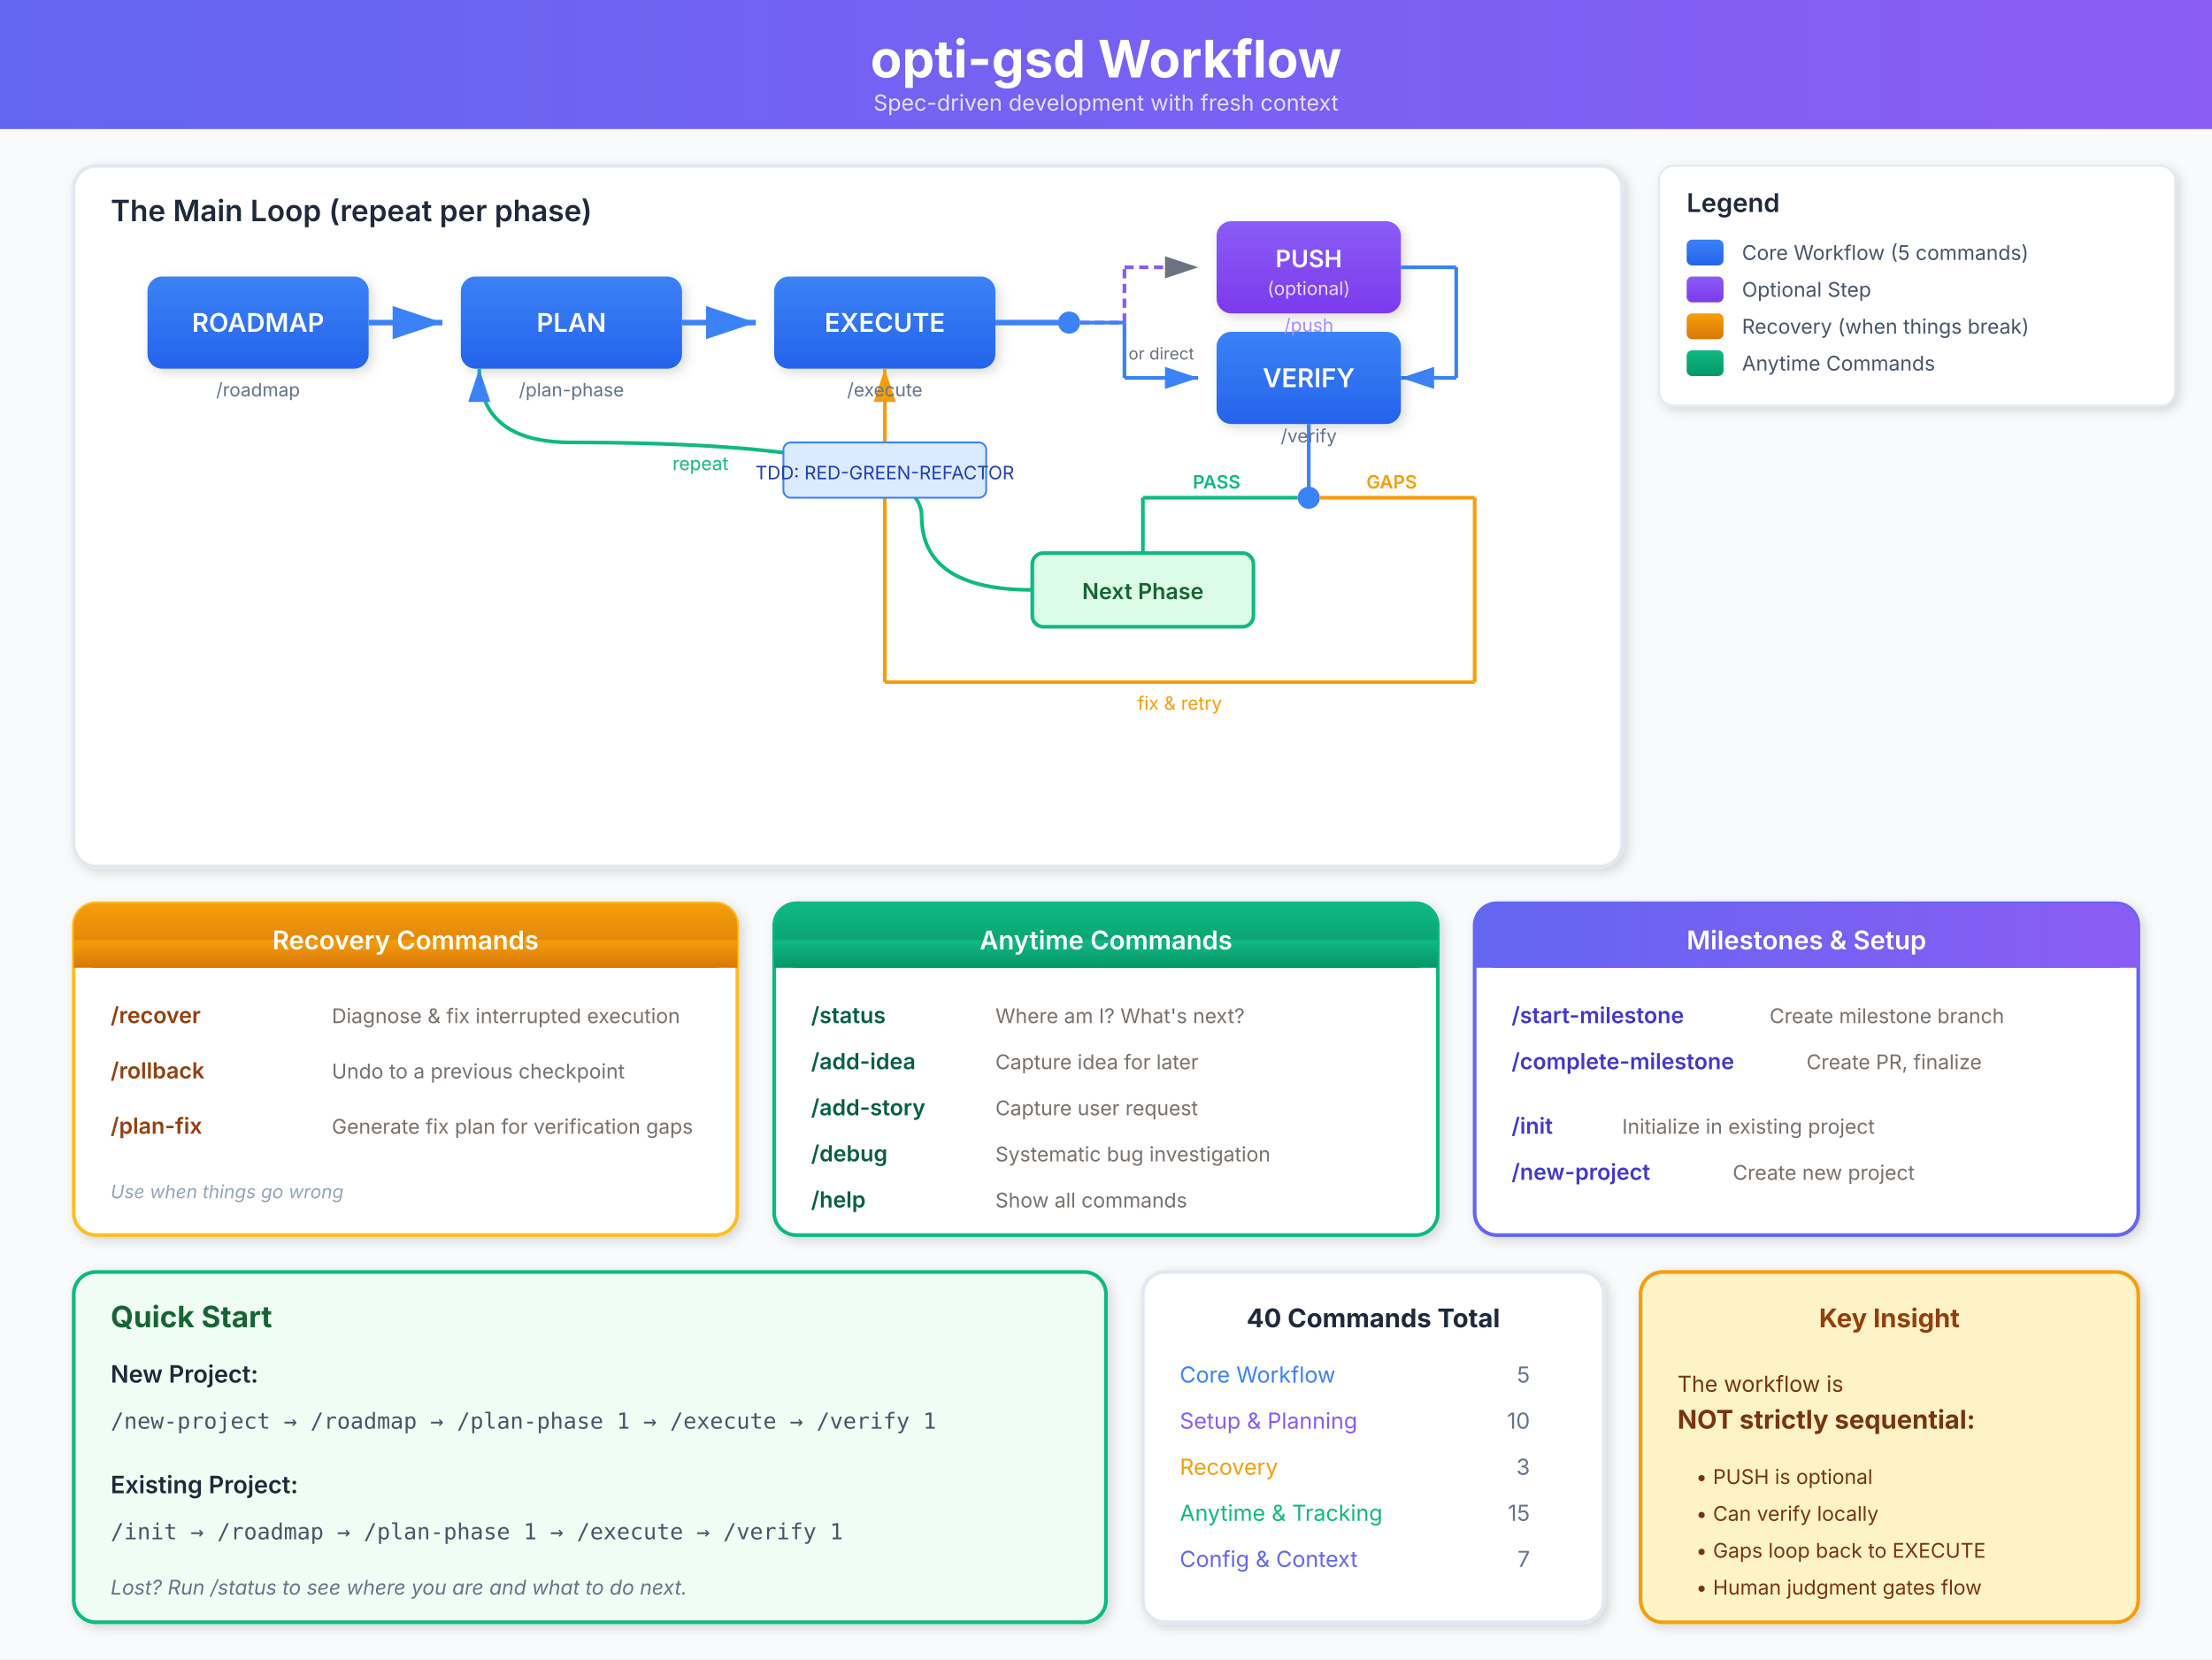
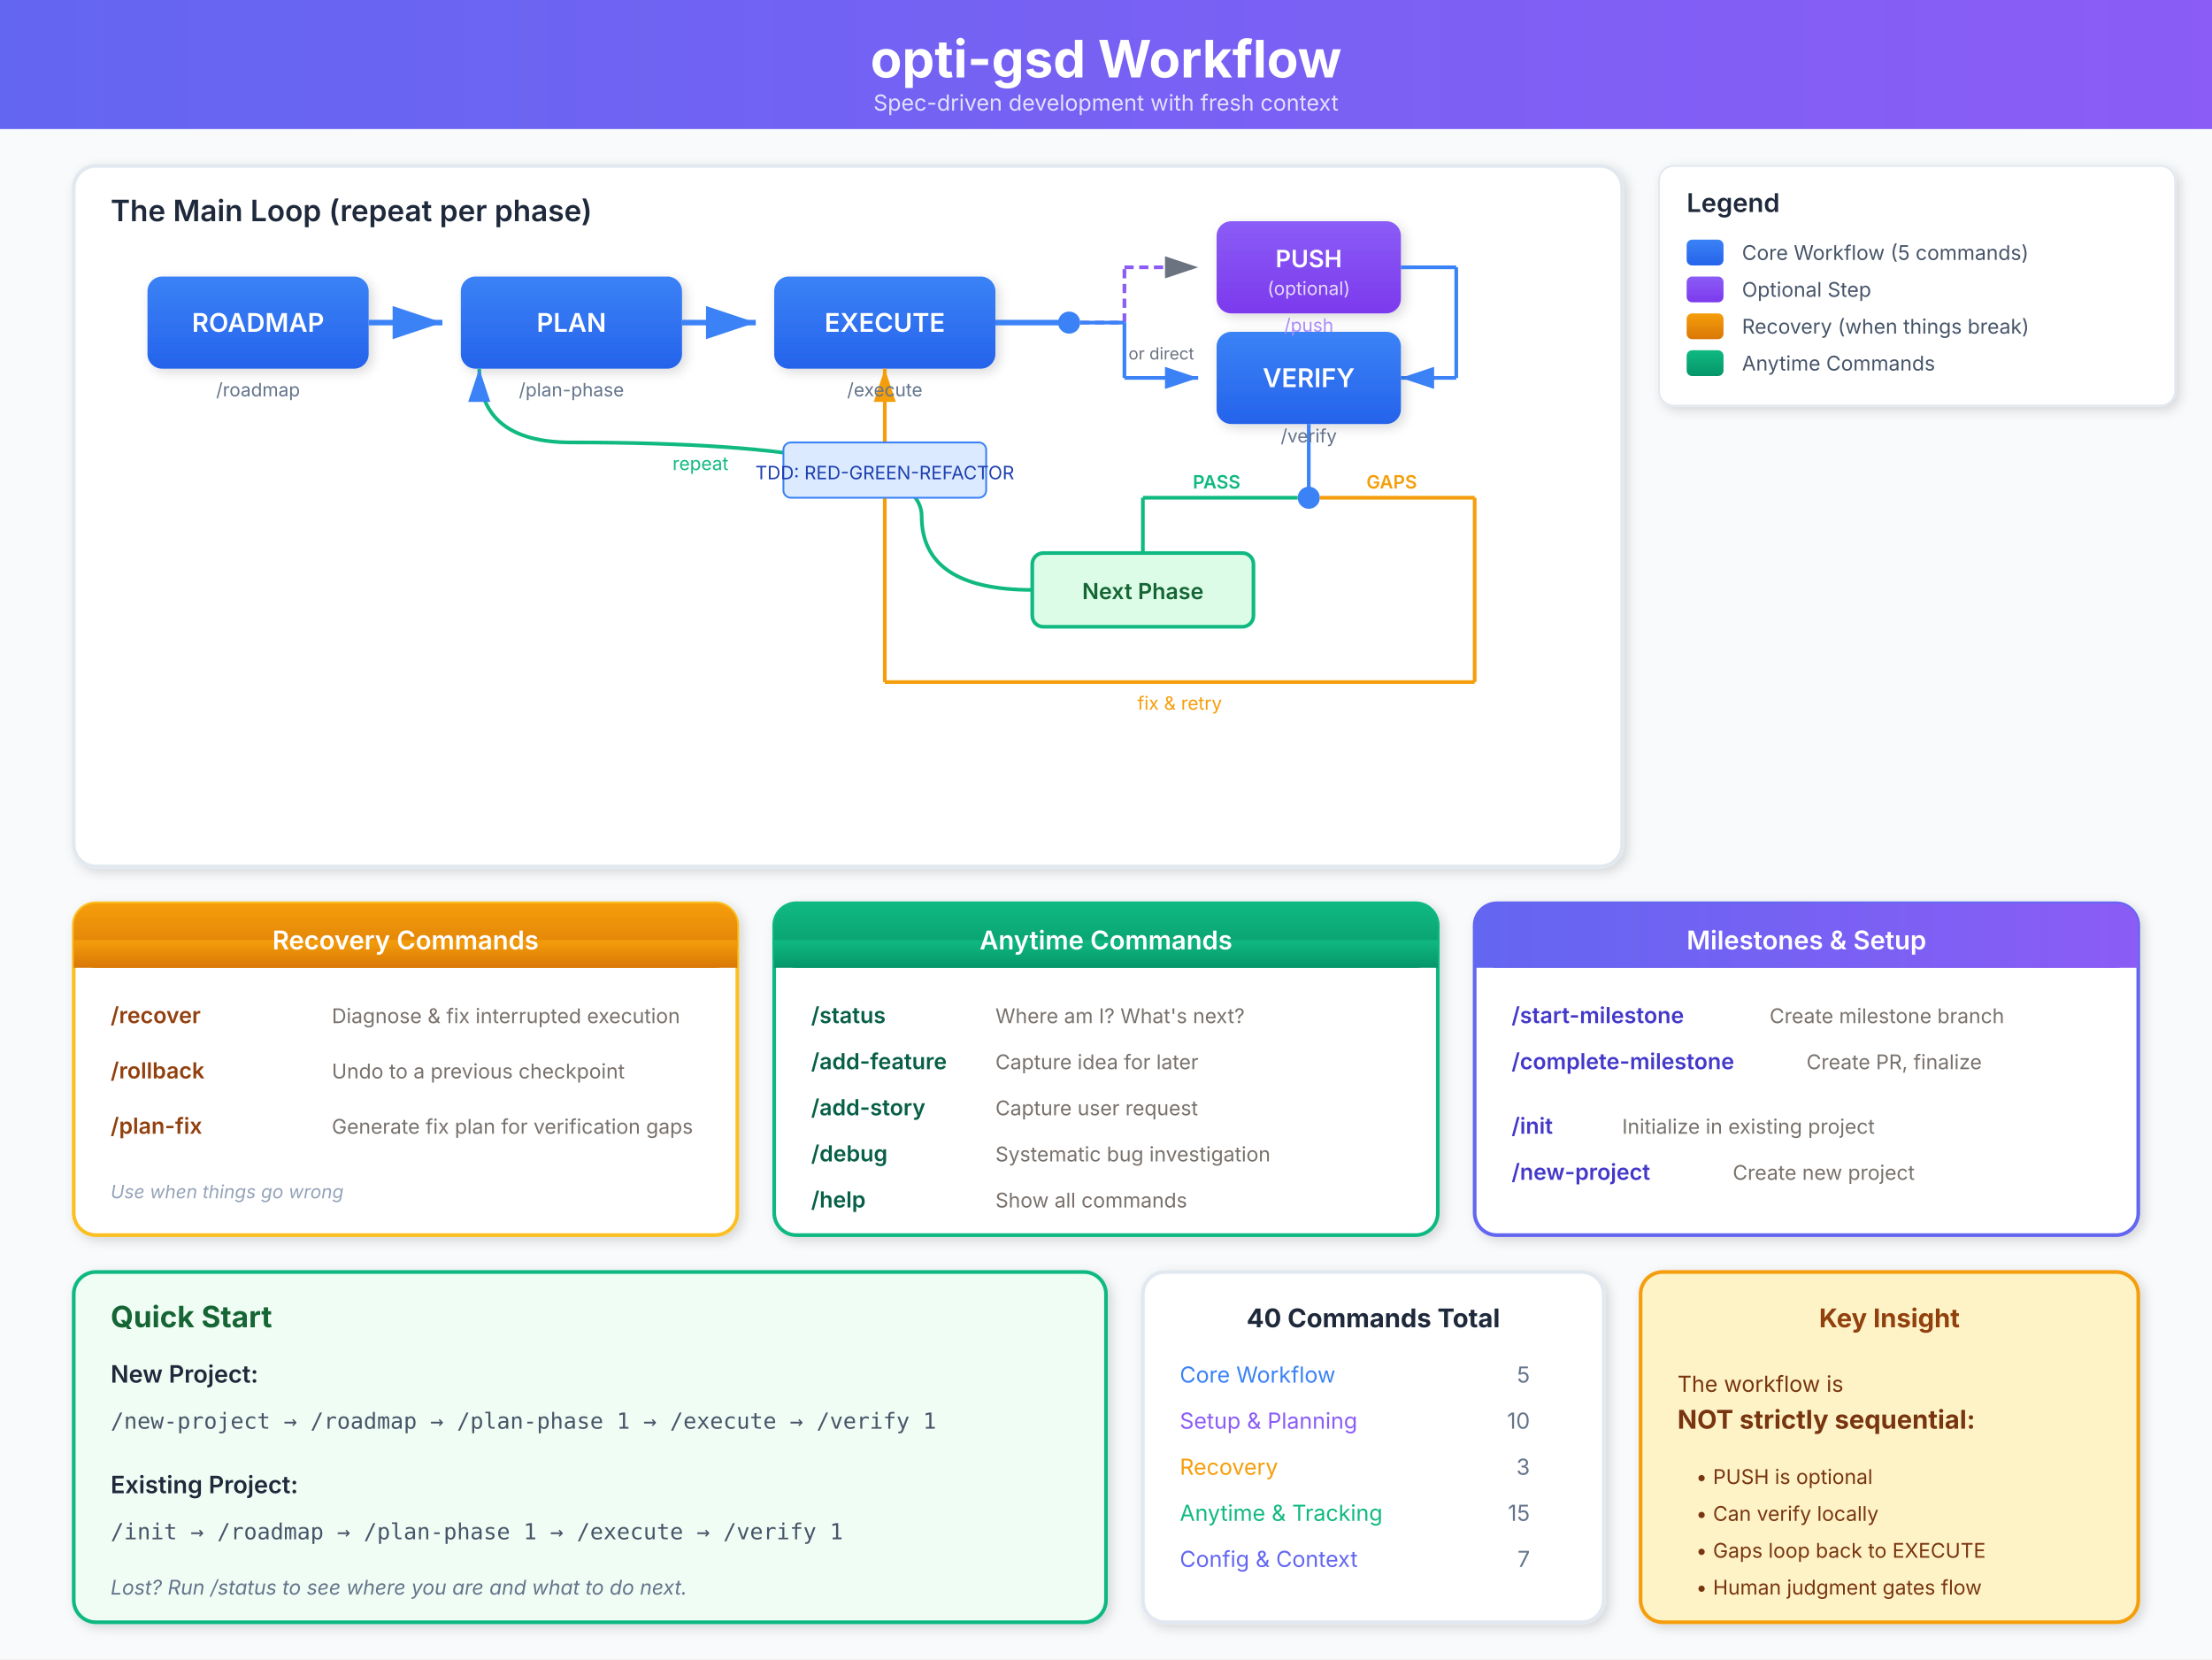
<svg xmlns="http://www.w3.org/2000/svg" viewBox="0 0 1200 900" font-family="system-ui, -apple-system, sans-serif">
  <defs>
    <linearGradient id="headerGrad" x1="0%" y1="0%" x2="100%" y2="0%">
      <stop offset="0%" style="stop-color:#6366f1" />
      <stop offset="100%" style="stop-color:#8b5cf6" />
    </linearGradient>
    <linearGradient id="coreGrad" x1="0%" y1="0%" x2="0%" y2="100%">
      <stop offset="0%" style="stop-color:#3b82f6" />
      <stop offset="100%" style="stop-color:#2563eb" />
    </linearGradient>
    <linearGradient id="optionalGrad" x1="0%" y1="0%" x2="0%" y2="100%">
      <stop offset="0%" style="stop-color:#8b5cf6" />
      <stop offset="100%" style="stop-color:#7c3aed" />
    </linearGradient>
    <linearGradient id="recoveryGrad" x1="0%" y1="0%" x2="0%" y2="100%">
      <stop offset="0%" style="stop-color:#f59e0b" />
      <stop offset="100%" style="stop-color:#d97706" />
    </linearGradient>
    <linearGradient id="anytimeGrad" x1="0%" y1="0%" x2="0%" y2="100%">
      <stop offset="0%" style="stop-color:#10b981" />
      <stop offset="100%" style="stop-color:#059669" />
    </linearGradient>
    <marker id="arrowBlue" markerWidth="10" markerHeight="10" refX="9" refY="3" orient="auto" markerUnits="strokeWidth">
      <path d="M0,0 L0,6 L9,3 z" fill="#3b82f6" />
    </marker>
    <marker id="arrowGray" markerWidth="10" markerHeight="10" refX="9" refY="3" orient="auto" markerUnits="strokeWidth">
      <path d="M0,0 L0,6 L9,3 z" fill="#6b7280" />
    </marker>
    <marker id="arrowOrange" markerWidth="10" markerHeight="10" refX="9" refY="3" orient="auto" markerUnits="strokeWidth">
      <path d="M0,0 L0,6 L9,3 z" fill="#f59e0b" />
    </marker>
    <filter id="shadow" x="-20%" y="-20%" width="140%" height="140%">
      <feDropShadow dx="2" dy="2" stdDeviation="3" flood-opacity="0.15" />
    </filter>
  </defs>
  <rect width="1200" height="900" fill="#f8fafc" />
  <rect x="0" y="0" width="1200" height="70" fill="url(#headerGrad)" />
  <text x="600" y="42" text-anchor="middle" fill="white" font-size="28" font-weight="bold">opti-gsd Workflow</text>
  <text x="600" y="60" text-anchor="middle" fill="rgba(255,255,255,0.8)" font-size="12">Spec-driven development with fresh context</text>
  <g transform="translate(900, 90)">
    <rect x="0" y="0" width="280" height="130" rx="8" fill="white" stroke="#e2e8f0" filter="url(#shadow)" />
    <text x="15" y="25" font-size="14" font-weight="600" fill="#1e293b">Legend</text>
    <rect x="15" y="40" width="20" height="14" rx="3" fill="url(#coreGrad)" />
    <text x="45" y="51" font-size="11" fill="#475569">Core Workflow (5 commands)</text>
    <rect x="15" y="60" width="20" height="14" rx="3" fill="url(#optionalGrad)" />
    <text x="45" y="71" font-size="11" fill="#475569">Optional Step</text>
    <rect x="15" y="80" width="20" height="14" rx="3" fill="url(#recoveryGrad)" />
    <text x="45" y="91" font-size="11" fill="#475569">Recovery (when things break)</text>
    <rect x="15" y="100" width="20" height="14" rx="3" fill="url(#anytimeGrad)" />
    <text x="45" y="111" font-size="11" fill="#475569">Anytime Commands</text>
  </g>
  <rect x="40" y="90" width="840" height="380" rx="12" fill="white" stroke="#e2e8f0" stroke-width="2" filter="url(#shadow)" />
  <text x="60" y="120" font-size="16" font-weight="600" fill="#1e293b">The Main Loop (repeat per phase)</text>
  <rect x="80" y="150" width="120" height="50" rx="8" fill="url(#coreGrad)" filter="url(#shadow)" />
  <text x="140" y="180" text-anchor="middle" fill="white" font-size="14" font-weight="600">ROADMAP</text>
  <line x1="200" y1="175" x2="240" y2="175" stroke="#3b82f6" stroke-width="3" marker-end="url(#arrowBlue)" />
  <rect x="250" y="150" width="120" height="50" rx="8" fill="url(#coreGrad)" filter="url(#shadow)" />
  <text x="310" y="180" text-anchor="middle" fill="white" font-size="14" font-weight="600">PLAN</text>
  <line x1="370" y1="175" x2="410" y2="175" stroke="#3b82f6" stroke-width="3" marker-end="url(#arrowBlue)" />
  <rect x="420" y="150" width="120" height="50" rx="8" fill="url(#coreGrad)" filter="url(#shadow)" />
  <text x="480" y="180" text-anchor="middle" fill="white" font-size="14" font-weight="600">EXECUTE</text>
  <line x1="540" y1="175" x2="580" y2="175" stroke="#3b82f6" stroke-width="3" />
  <circle cx="580" cy="175" r="6" fill="#3b82f6" />
  <line x1="586" y1="175" x2="610" y2="175" stroke="#8b5cf6" stroke-width="2" stroke-dasharray="5,3" />
  <line x1="610" y1="175" x2="610" y2="145" stroke="#8b5cf6" stroke-width="2" stroke-dasharray="5,3" />
  <line x1="610" y1="145" x2="650" y2="145" stroke="#8b5cf6" stroke-width="2" stroke-dasharray="5,3" marker-end="url(#arrowGray)" />
  <rect x="660" y="120" width="100" height="50" rx="8" fill="url(#optionalGrad)" filter="url(#shadow)" />
  <text x="710" y="145" text-anchor="middle" fill="white" font-size="13" font-weight="600">PUSH</text>
  <text x="710" y="160" text-anchor="middle" fill="rgba(255,255,255,0.8)" font-size="10">(optional)</text>
  <line x1="760" y1="145" x2="790" y2="145" stroke="#3b82f6" stroke-width="2" />
  <line x1="790" y1="145" x2="790" y2="205" stroke="#3b82f6" stroke-width="2" />
  <line x1="790" y1="205" x2="760" y2="205" stroke="#3b82f6" stroke-width="2" marker-end="url(#arrowBlue)" />
  <line x1="586" y1="175" x2="610" y2="175" stroke="#3b82f6" stroke-width="2" />
  <line x1="610" y1="175" x2="610" y2="205" stroke="#3b82f6" stroke-width="2" />
  <line x1="610" y1="205" x2="650" y2="205" stroke="#3b82f6" stroke-width="2" marker-end="url(#arrowBlue)" />
  <text x="630" y="195" text-anchor="middle" fill="#6b7280" font-size="9">or direct</text>
  <rect x="660" y="180" width="100" height="50" rx="8" fill="url(#coreGrad)" filter="url(#shadow)" />
  <text x="710" y="210" text-anchor="middle" fill="white" font-size="14" font-weight="600">VERIFY</text>
  <line x1="710" y1="230" x2="710" y2="270" stroke="#3b82f6" stroke-width="2" />
  <circle cx="710" cy="270" r="6" fill="#3b82f6" />
  <line x1="704" y1="270" x2="620" y2="270" stroke="#10b981" stroke-width="2" />
  <text x="660" y="265" text-anchor="middle" fill="#10b981" font-size="10" font-weight="600">PASS</text>
  <line x1="620" y1="270" x2="620" y2="320" stroke="#10b981" stroke-width="2" />
  <rect x="560" y="300" width="120" height="40" rx="6" fill="#dcfce7" stroke="#10b981" stroke-width="2" />
  <text x="620" y="325" text-anchor="middle" fill="#166534" font-size="12" font-weight="600">Next Phase</text>
  <path d="M560,320 Q500,320 500,280 Q500,240 310,240 Q260,240 260,200" fill="none" stroke="#10b981" stroke-width="2" marker-end="url(#arrowBlue)" />
  <text x="380" y="255" text-anchor="middle" fill="#10b981" font-size="10">repeat</text>
  <line x1="716" y1="270" x2="800" y2="270" stroke="#f59e0b" stroke-width="2" />
  <text x="755" y="265" text-anchor="middle" fill="#f59e0b" font-size="10" font-weight="600">GAPS</text>
  <line x1="800" y1="270" x2="800" y2="370" stroke="#f59e0b" stroke-width="2" />
  <line x1="800" y1="370" x2="480" y2="370" stroke="#f59e0b" stroke-width="2" />
  <line x1="480" y1="370" x2="480" y2="200" stroke="#f59e0b" stroke-width="2" marker-end="url(#arrowOrange)" />
  <text x="640" y="385" text-anchor="middle" fill="#f59e0b" font-size="10">fix &amp; retry</text>
  <text x="140" y="215" text-anchor="middle" fill="#64748b" font-size="10">/roadmap</text>
  <text x="310" y="215" text-anchor="middle" fill="#64748b" font-size="10">/plan-phase</text>
  <text x="480" y="215" text-anchor="middle" fill="#64748b" font-size="10">/execute</text>
  <text x="710" y="240" text-anchor="middle" fill="#64748b" font-size="10">/verify</text>
  <text x="710" y="180" text-anchor="middle" fill="#a78bfa" font-size="10">/push</text>
  <rect x="425" y="240" width="110" height="30" rx="4" fill="#dbeafe" stroke="#3b82f6" />
  <text x="480" y="260" text-anchor="middle" fill="#1e40af" font-size="10">TDD: RED-GREEN-REFACTOR</text>
  <rect x="40" y="490" width="360" height="180" rx="12" fill="white" stroke="#fbbf24" stroke-width="2" filter="url(#shadow)" />
  <rect x="40" y="490" width="360" height="35" rx="12" fill="url(#recoveryGrad)" />
  <rect x="40" y="510" width="360" height="15" fill="url(#recoveryGrad)" />
  <text x="220" y="515" text-anchor="middle" fill="white" font-size="14" font-weight="600">Recovery Commands</text>
  <text x="60" y="555" fill="#92400e" font-size="12" font-weight="600">/recover</text>
  <text x="180" y="555" fill="#78716c" font-size="11">Diagnose &amp; fix interrupted execution</text>
  <text x="60" y="585" fill="#92400e" font-size="12" font-weight="600">/rollback</text>
  <text x="180" y="585" fill="#78716c" font-size="11">Undo to a previous checkpoint</text>
  <text x="60" y="615" fill="#92400e" font-size="12" font-weight="600">/plan-fix</text>
  <text x="180" y="615" fill="#78716c" font-size="11">Generate fix plan for verification gaps</text>
  <text x="60" y="650" fill="#94a3b8" font-size="10" font-style="italic">Use when things go wrong</text>
  <rect x="420" y="490" width="360" height="180" rx="12" fill="white" stroke="#10b981" stroke-width="2" filter="url(#shadow)" />
  <rect x="420" y="490" width="360" height="35" rx="12" fill="url(#anytimeGrad)" />
  <rect x="420" y="510" width="360" height="15" fill="url(#anytimeGrad)" />
  <text x="600" y="515" text-anchor="middle" fill="white" font-size="14" font-weight="600">Anytime Commands</text>
  <text x="440" y="555" fill="#065f46" font-size="12" font-weight="600">/status</text>
  <text x="540" y="555" fill="#78716c" font-size="11">Where am I? What's next?</text>
-   <text x="440" y="580" fill="#065f46" font-size="12" font-weight="600">/add-idea</text>
+   <text x="440" y="580" fill="#065f46" font-size="12" font-weight="600">/add-feature</text>
  <text x="540" y="580" fill="#78716c" font-size="11">Capture idea for later</text>
  <text x="440" y="605" fill="#065f46" font-size="12" font-weight="600">/add-story</text>
  <text x="540" y="605" fill="#78716c" font-size="11">Capture user request</text>
  <text x="440" y="630" fill="#065f46" font-size="12" font-weight="600">/debug</text>
  <text x="540" y="630" fill="#78716c" font-size="11">Systematic bug investigation</text>
  <text x="440" y="655" fill="#065f46" font-size="12" font-weight="600">/help</text>
  <text x="540" y="655" fill="#78716c" font-size="11">Show all commands</text>
  <rect x="800" y="490" width="360" height="180" rx="12" fill="white" stroke="#6366f1" stroke-width="2" filter="url(#shadow)" />
  <rect x="800" y="490" width="360" height="35" rx="12" fill="url(#headerGrad)" />
  <rect x="800" y="510" width="360" height="15" fill="url(#headerGrad)" />
  <text x="980" y="515" text-anchor="middle" fill="white" font-size="14" font-weight="600">Milestones &amp; Setup</text>
  <text x="820" y="555" fill="#4338ca" font-size="12" font-weight="600">/start-milestone</text>
  <text x="960" y="555" fill="#78716c" font-size="11">Create milestone branch</text>
  <text x="820" y="580" fill="#4338ca" font-size="12" font-weight="600">/complete-milestone</text>
  <text x="980" y="580" fill="#78716c" font-size="11">Create PR, finalize</text>
  <text x="820" y="615" fill="#4338ca" font-size="12" font-weight="600">/init</text>
  <text x="880" y="615" fill="#78716c" font-size="11">Initialize in existing project</text>
  <text x="820" y="640" fill="#4338ca" font-size="12" font-weight="600">/new-project</text>
  <text x="940" y="640" fill="#78716c" font-size="11">Create new project</text>
  <rect x="40" y="690" width="560" height="190" rx="12" fill="#f0fdf4" stroke="#10b981" stroke-width="2" filter="url(#shadow)" />
  <text x="60" y="720" fill="#166534" font-size="16" font-weight="700">Quick Start</text>
  <text x="60" y="750" fill="#1e293b" font-size="13" font-weight="600">New Project:</text>
  <text x="60" y="775" fill="#475569" font-size="12" font-family="monospace">/new-project → /roadmap → /plan-phase 1 → /execute → /verify 1</text>
  <text x="60" y="810" fill="#1e293b" font-size="13" font-weight="600">Existing Project:</text>
  <text x="60" y="835" fill="#475569" font-size="12" font-family="monospace">/init → /roadmap → /plan-phase 1 → /execute → /verify 1</text>
  <text x="60" y="865" fill="#64748b" font-size="11" font-style="italic">Lost? Run /status to see where you are and what to do next.</text>
  <rect x="620" y="690" width="250" height="190" rx="12" fill="white" stroke="#e2e8f0" stroke-width="2" filter="url(#shadow)" />
  <text x="745" y="720" text-anchor="middle" fill="#1e293b" font-size="14" font-weight="700">40 Commands Total</text>
  <text x="640" y="750" fill="#3b82f6" font-size="12">Core Workflow</text>
  <text x="830" y="750" text-anchor="end" fill="#64748b" font-size="12">5</text>
  <text x="640" y="775" fill="#8b5cf6" font-size="12">Setup &amp; Planning</text>
  <text x="830" y="775" text-anchor="end" fill="#64748b" font-size="12">10</text>
  <text x="640" y="800" fill="#f59e0b" font-size="12">Recovery</text>
  <text x="830" y="800" text-anchor="end" fill="#64748b" font-size="12">3</text>
  <text x="640" y="825" fill="#10b981" font-size="12">Anytime &amp; Tracking</text>
  <text x="830" y="825" text-anchor="end" fill="#64748b" font-size="12">15</text>
  <text x="640" y="850" fill="#6366f1" font-size="12">Config &amp; Context</text>
  <text x="830" y="850" text-anchor="end" fill="#64748b" font-size="12">7</text>
  <rect x="890" y="690" width="270" height="190" rx="12" fill="#fef3c7" stroke="#f59e0b" stroke-width="2" filter="url(#shadow)" />
  <text x="1025" y="720" text-anchor="middle" fill="#92400e" font-size="14" font-weight="700">Key Insight</text>
  <text x="910" y="755" fill="#78350f" font-size="12">The workflow is</text>
  <text x="910" y="775" fill="#78350f" font-size="14" font-weight="700">NOT strictly sequential:</text>
  <text x="920" y="805" fill="#78350f" font-size="11">• PUSH is optional</text>
  <text x="920" y="825" fill="#78350f" font-size="11">• Can verify locally</text>
  <text x="920" y="845" fill="#78350f" font-size="11">• Gaps loop back to EXECUTE</text>
  <text x="920" y="865" fill="#78350f" font-size="11">• Human judgment gates flow</text>
</svg>
